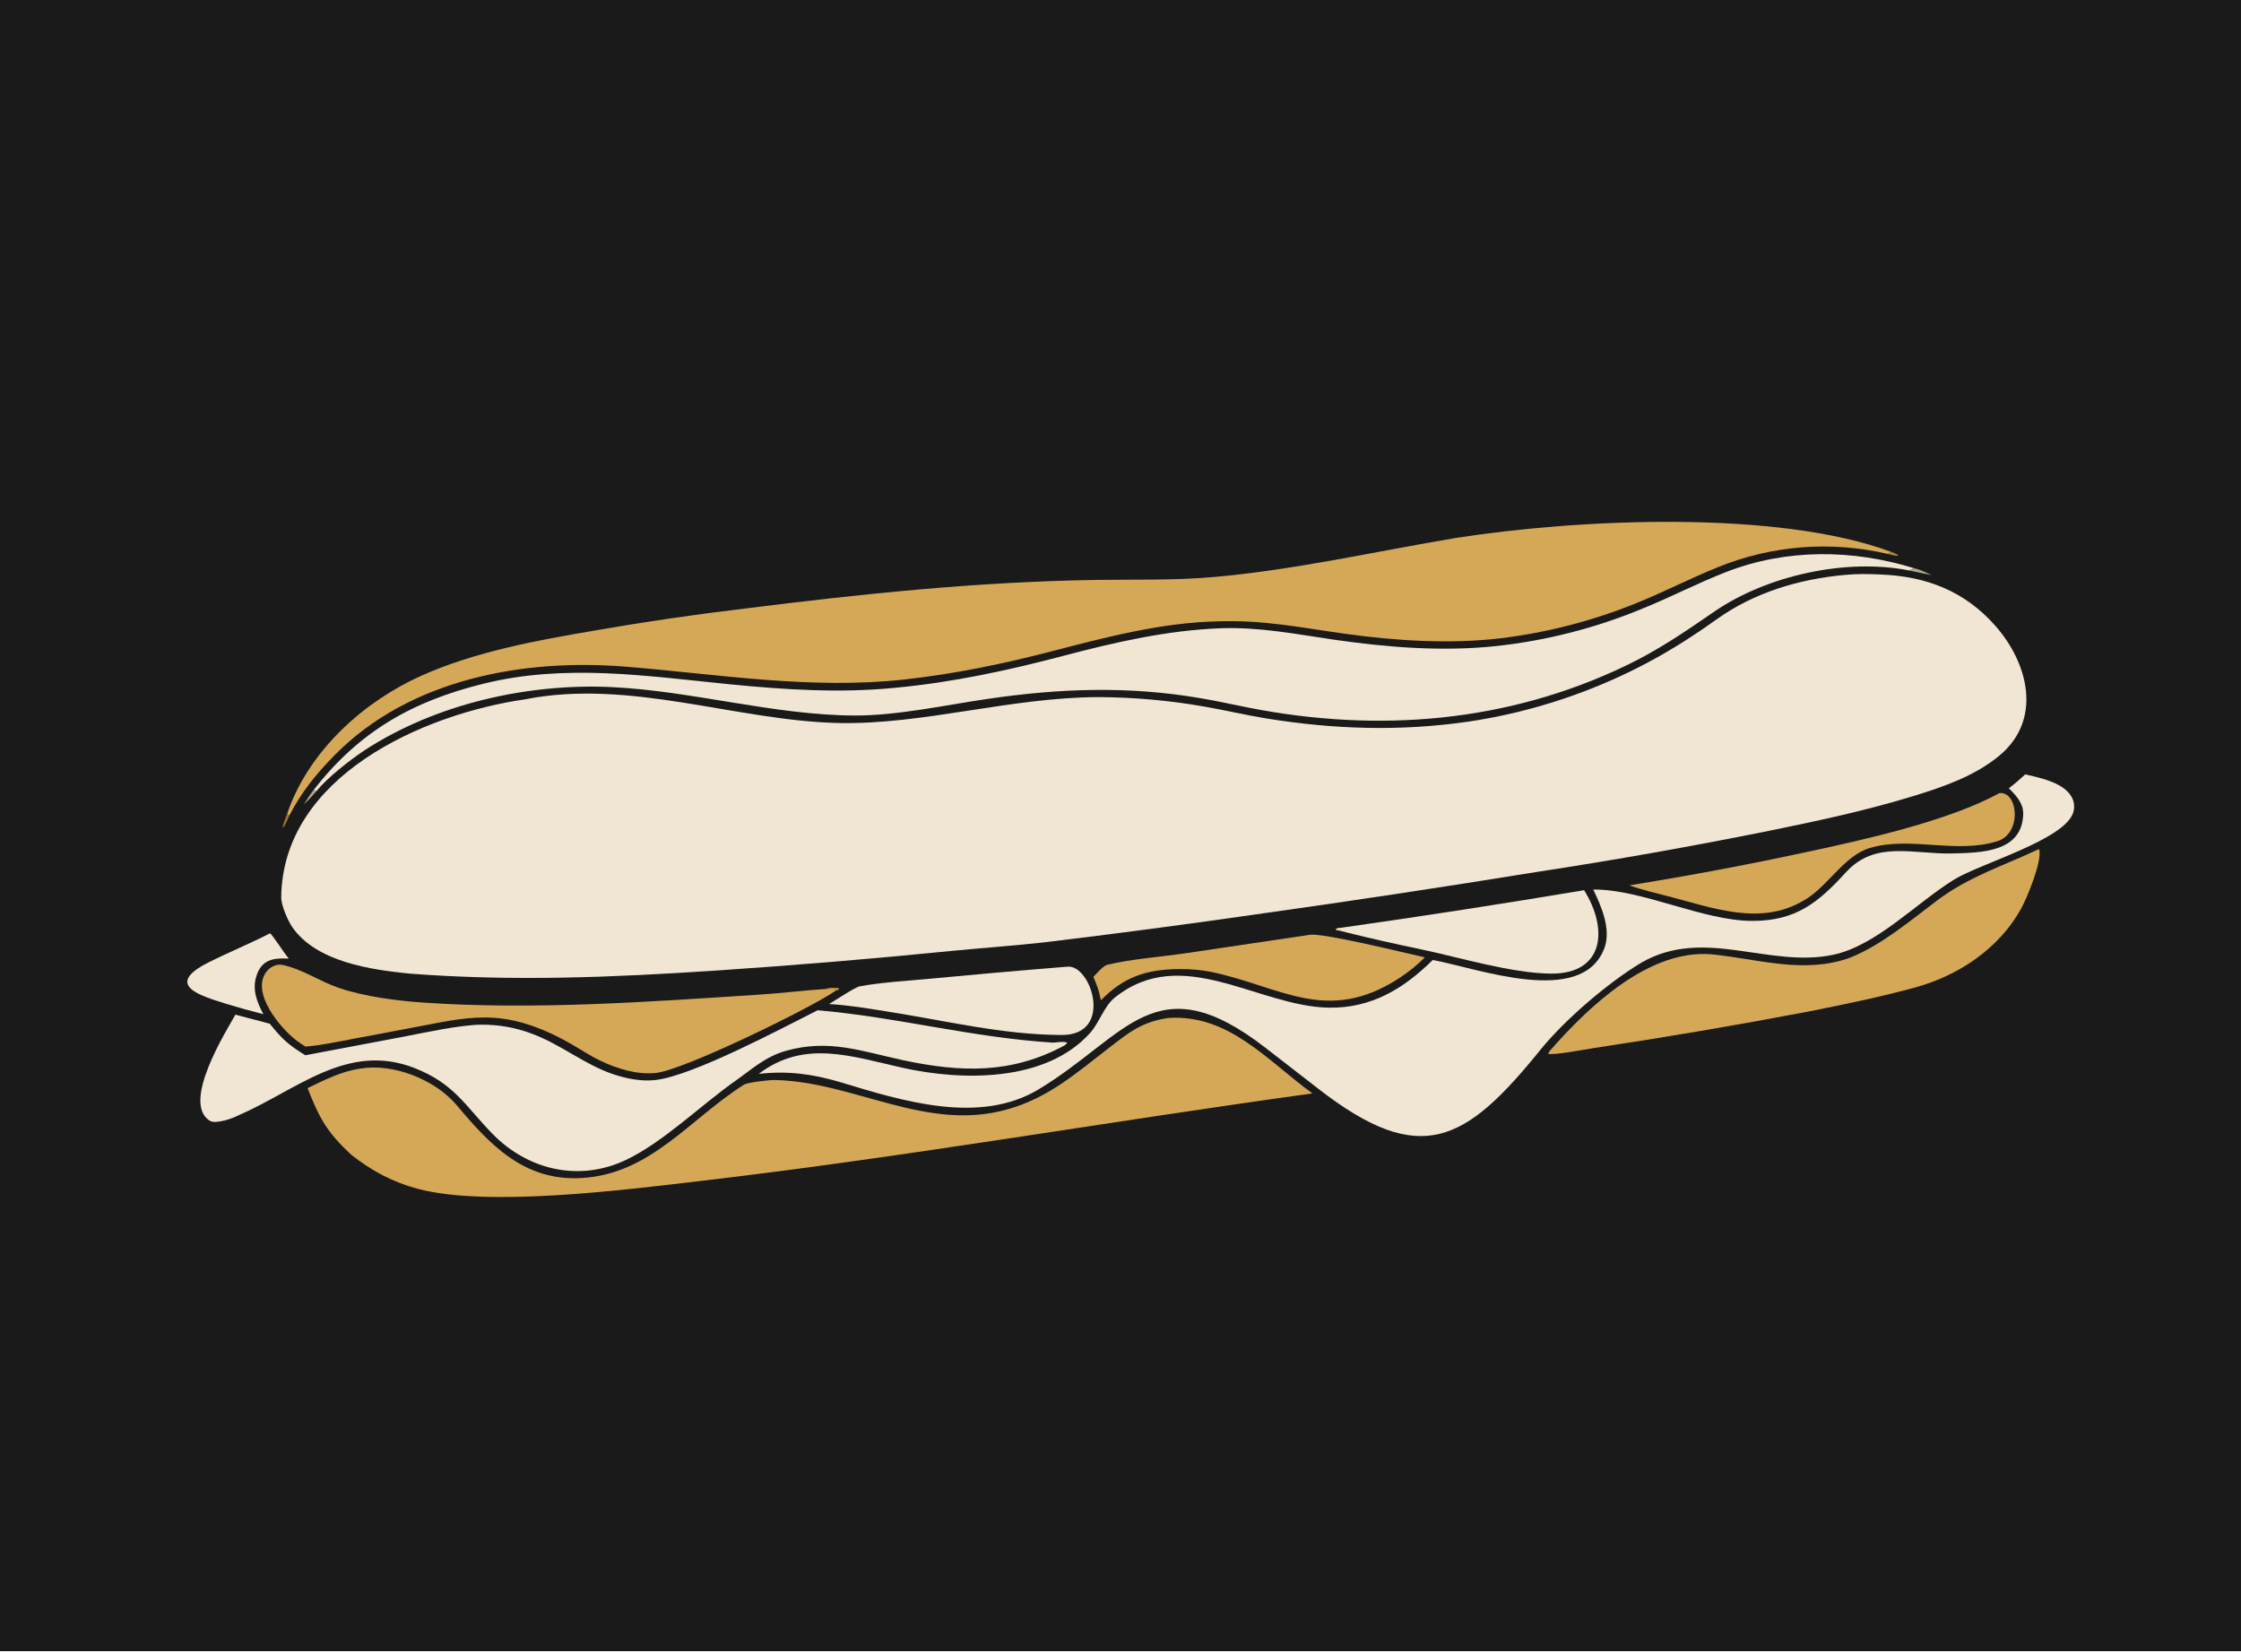
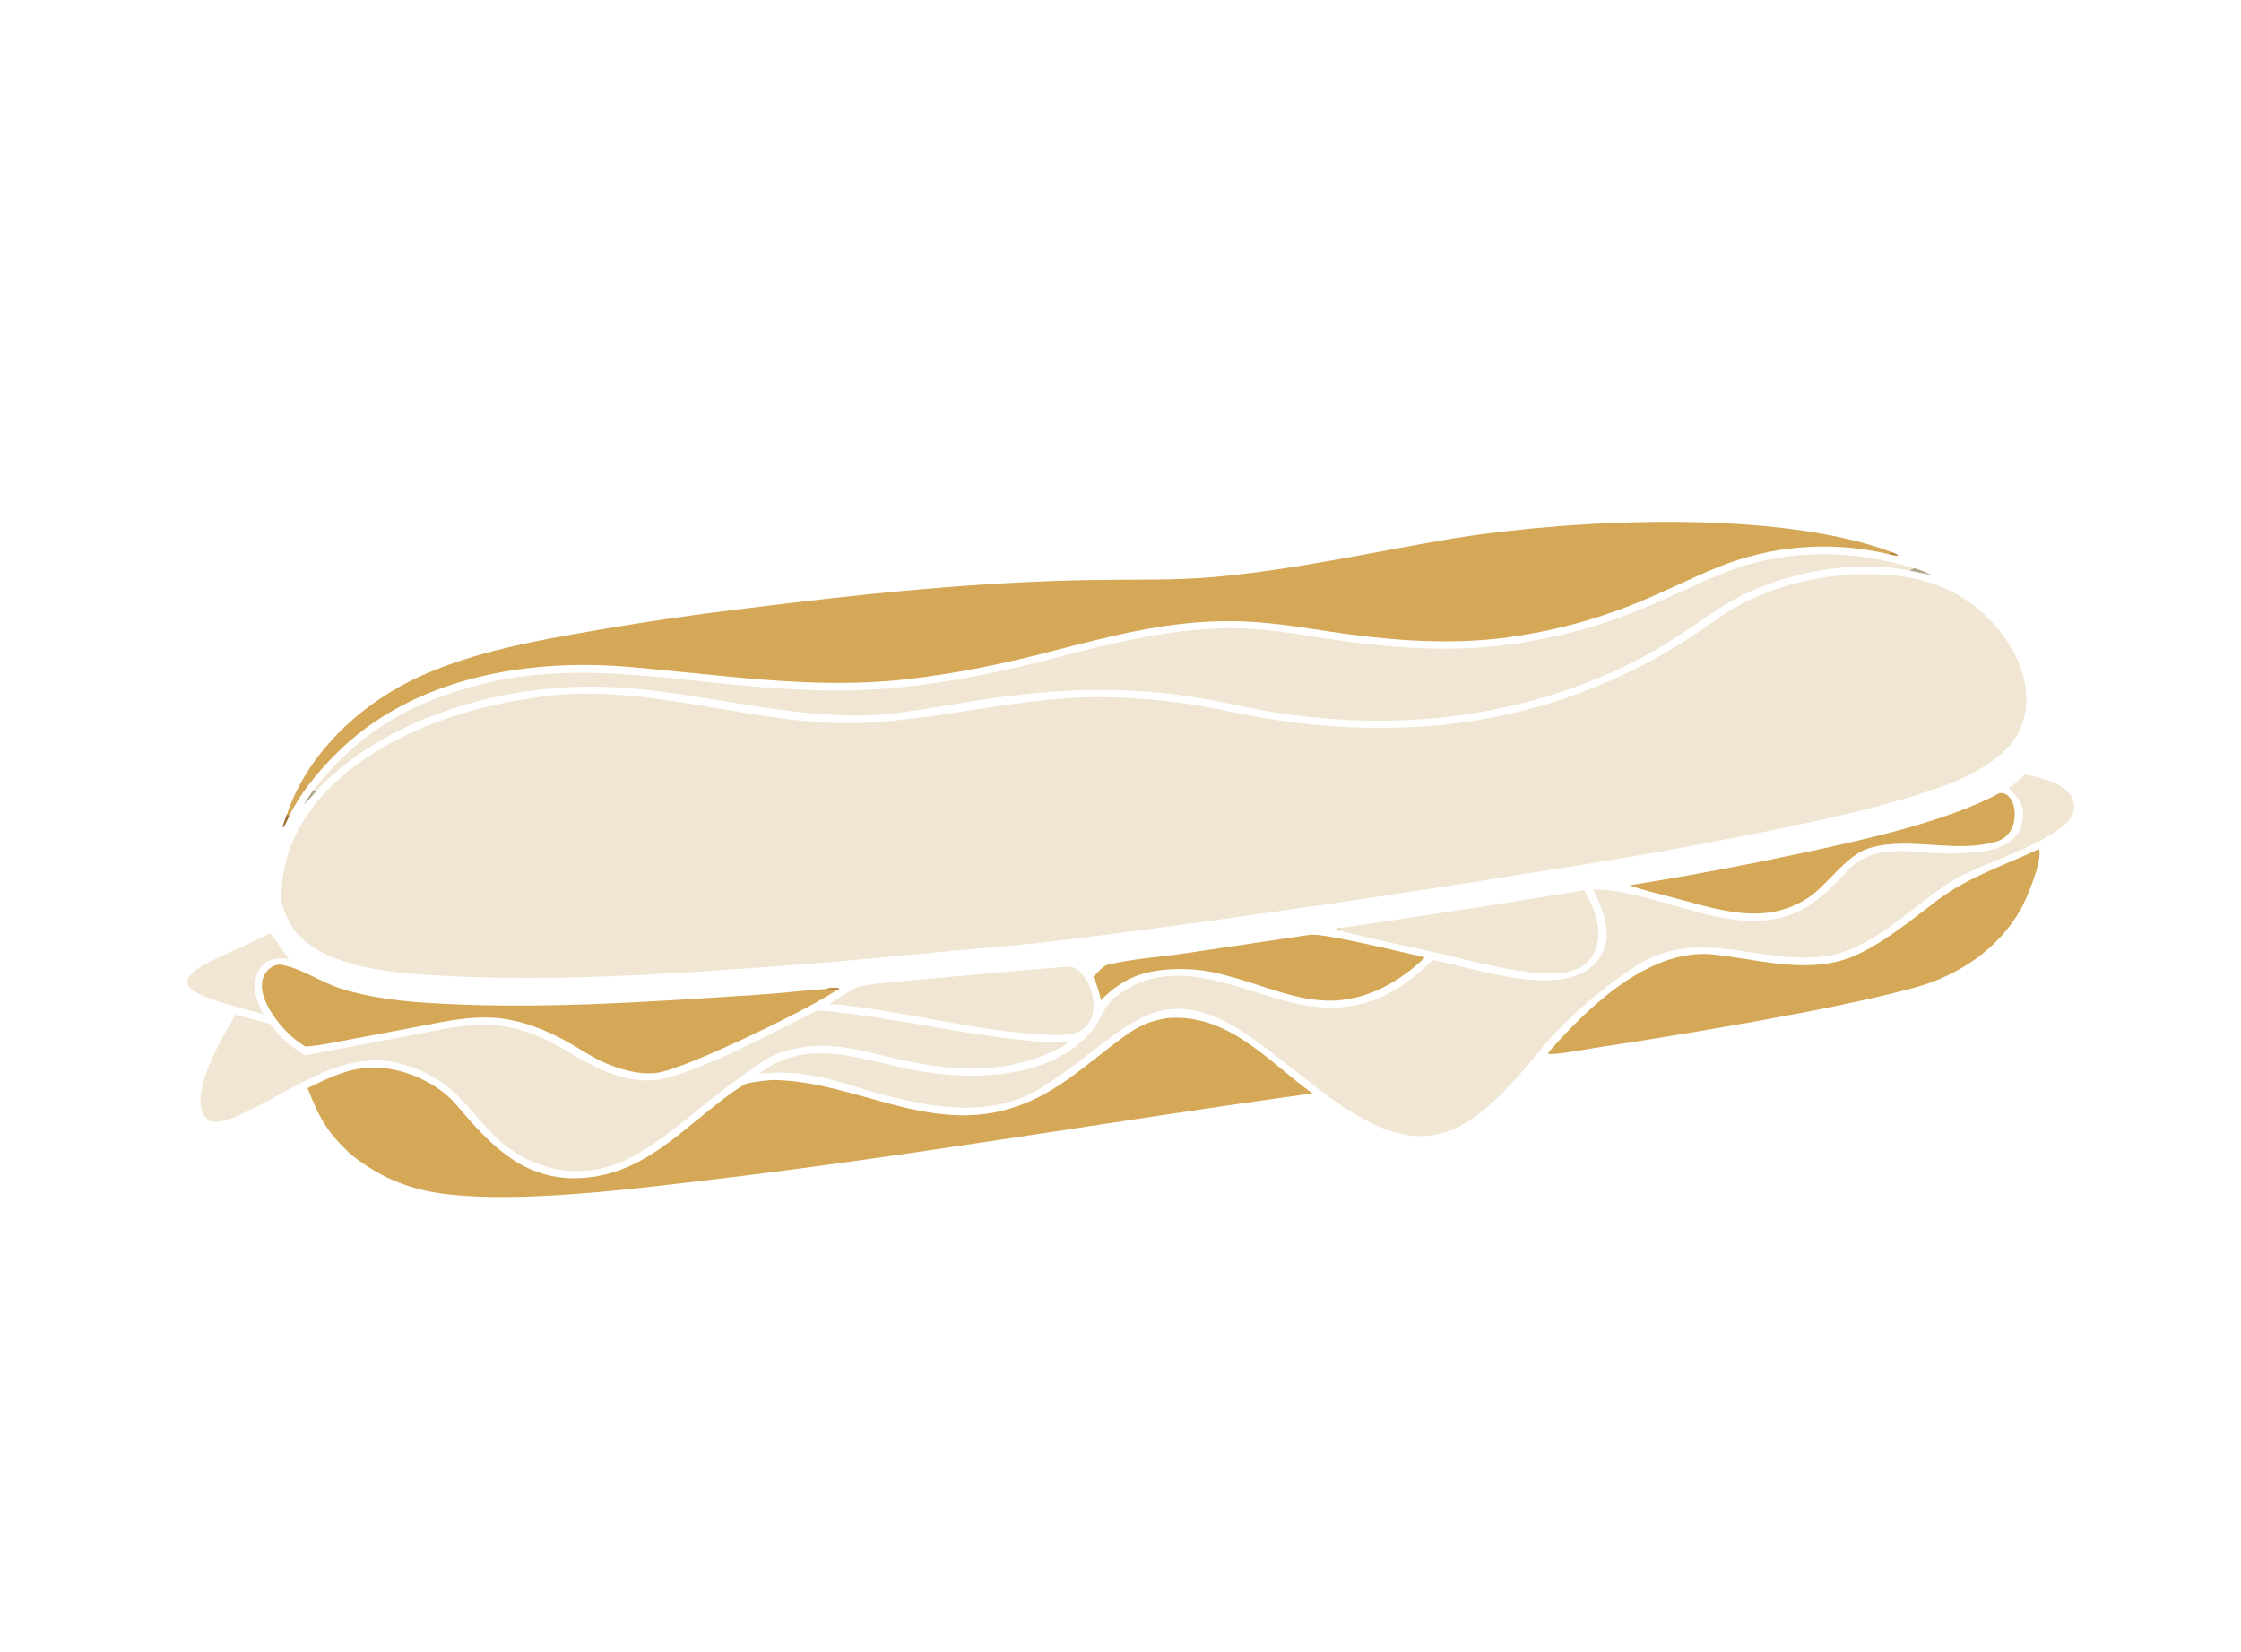
<svg xmlns="http://www.w3.org/2000/svg" width="1216" height="896" viewBox="0 0 1216 896">
-   <path fill="#1A1A1A" d="M0 0L1216 0L1216 896L0 896L0 0Z" />
  <path fill="#F0E6D3" d="M1001.07 311.969C1007.67 311.335 1013.6 311.423 1020.19 311.732C1045.1 312.658 1066.08 320.66 1082.85 339.754C1100.73 360.102 1108.28 390.63 1084.86 410.052C1071.46 421.165 1054.46 426.979 1038.12 431.996C1012.47 439.87 986.171 445.488 959.932 450.822C918.179 459.256 876.229 466.688 834.12 473.112C782.939 481.409 731.67 489.154 680.322 496.345C642.626 501.758 604.869 506.743 567.06 511.299C550.542 513.147 533.846 514.326 517.27 515.91C474.267 520.226 431.196 523.822 388.073 526.698C331.798 530.388 278.712 532.597 222.514 528.344C201.292 526.226 171.71 522.049 158.584 503.08C156.153 499.567 152.543 491.14 152.591 486.926C153.343 421.284 229.548 387.404 285.03 379.469C341.947 368.19 399.813 391.253 455.515 392.34C501.133 393.23 548.364 378.385 596.267 378.272C615.362 378.371 634.416 380.075 653.226 383.367C664.545 385.332 675.656 387.993 687.057 389.842C723.71 395.786 759.574 396.928 796.357 391.641C832.065 386.382 866.539 374.756 898.139 357.317C909.818 350.837 920.504 343.934 931.351 336.155C951.735 321.535 976.189 314.222 1001.07 311.969Z" />
  <path fill="#D4A857" d="M155.74 441.828C156.043 440.915 156.36 440.007 156.692 439.104C168.661 406.582 197.631 380.533 228.676 366.648C257.86 353.595 290.843 347.6 322.249 342.23C349.437 337.477 376.75 333.474 404.159 330.227C467.631 322.233 530.873 315.647 594.895 314.692C616.221 314.374 637.411 314.995 658.704 313.102C702.869 309.175 746.263 299.26 789.929 291.919C856.062 281.587 964.372 276.445 1026.43 299.557L1024.22 300.562C993.497 293.375 961.297 295.908 932.072 307.81C917.218 313.8 902.7 321.348 887.716 327.363C864.261 336.856 839.661 343.228 814.546 346.316C786.836 349.624 757.214 347.725 729.586 343.872C705.295 340.484 685.933 336.369 661.072 337.155C630.077 337.824 600.452 345.705 570.632 353.411C544.167 360.296 518.187 365.664 490.993 368.692C440.382 374.328 390.223 365.907 339.935 361.791C284.1 357.222 222.48 368.371 181.738 409.619C171.616 419.867 163.552 429.811 156.943 442.632L155.74 441.828Z" />
  <path fill="#F0E6D3" d="M1098.93 420.205L1100.18 420.49C1108 422.309 1119.71 424.894 1123.98 432.256C1125.55 434.911 1125.89 438.118 1124.91 441.042C1120.09 455.79 1074.35 468.606 1060.28 477.313C1039.82 489.971 1018.06 513.193 994.642 518.113C959.653 525.464 924.56 502.743 890.564 522.412C872.588 533.196 849.061 553.336 835.851 569.665C795.164 619.957 770.885 633.857 715.511 590.94L686.724 568.616C627.064 522.426 611.807 561.988 563.707 591.047C531.455 610.533 489.641 597.448 455.781 587.168C440.639 582.744 427.378 580.949 411.693 582.733C436.334 563.963 461.91 573.175 489.493 579.361C521.622 586.567 567.114 587.428 591.311 560.732C596.42 555.249 598.97 546.088 604.865 541.354C641.394 512.019 682.362 546.058 720.897 546.786C744.302 547.229 761.855 536.282 777.44 520.916C801.982 525.47 858.049 546.549 870.454 514.8C874.457 504.556 869.01 491.954 864.519 482.707C890.563 482.383 923.878 499.658 950.785 499.711C974.598 499.758 986.673 489.688 1001.71 473.255C1017.72 455.782 1038.37 463.705 1059.54 463.104C1074.34 462.683 1097.56 462.769 1097.82 441.432C1097.88 435.922 1093.86 431.42 1090.01 427.776C1093.4 425.177 1095.78 423.099 1098.93 420.205Z" />
  <path fill="#D4A857" d="M633.865 552.398C666.72 550.198 687.296 575.265 712.167 593.322C601.294 608.582 490.866 627.914 379.69 640.896C339.358 645.606 264.453 655.245 226.434 645.031C212.972 641.415 201.377 635.15 190.496 626.544C177.447 614.363 173.29 606.802 166.892 590.456C176.385 585.93 185.186 581.313 195.675 579.834C213.357 576.898 235.688 585.693 247.427 599.265C265.791 621.158 284.236 640.977 315.443 639.254C352.937 637.184 374.223 607.233 403.632 588.608C405.679 587.312 417.469 585.999 420.165 586.048C463.392 586.833 502.833 614.742 547.187 601.818C569.143 595.548 584.101 582.189 601.859 568.531C612.971 559.983 619.524 554.55 633.865 552.398Z" />
  <path fill="#F0E6D3" d="M170.196 428.671C194.776 397.035 223.551 380.571 262.417 370.987C306.969 360.001 350.906 366.847 395.684 371.286C425.744 374.266 456.225 376.223 486.331 373.161C517.277 370.205 547.007 363.796 577.007 355.876C604.945 348.507 633.413 341.99 662.384 340.919C683.037 340.156 703.313 344.083 723.63 347.086C752.809 351.287 782.55 353.707 811.967 350.567C839.386 347.58 866.235 340.673 891.691 330.056C906.801 323.927 921.219 316.386 936.562 310.417C969.348 297.661 1005.17 298.007 1038.59 308.328L1036.11 309.585C1001.83 302.744 958.774 312.228 930.165 331.898C914.228 342.856 900.037 352.649 882.332 361.155C817.852 392.135 747.88 397.679 678.261 384.151C669.325 382.415 660.462 380.363 651.592 378.902C612.248 372.099 574.598 373.519 535.259 379.343C512.648 382.691 486.608 388.32 464.04 388.269C420.394 388.17 375.617 374.939 332.064 372.854C286.45 370.671 236.541 381.936 198.032 406.993C190.061 412.238 177.643 421.986 171.682 429.301L170.196 428.671Z" />
  <path fill="#F0E6D3" d="M443.687 548.193C487.285 552.003 527.957 563.11 571.492 565.776C573.519 565.606 577.613 564.959 579.139 565.846C578.636 566.372 578.294 566.754 577.742 567.231C548.84 582.836 521.652 582.045 489.858 575.27C467.666 570.541 450.092 563.605 426.561 570.186C415.37 573.315 408.185 580.055 399.1 586.456C380.487 599.568 360 619.666 339.958 629.278C314.441 641.515 286.475 635.065 267.047 615.079C252.486 600.099 246.427 587.918 224.826 579.516C188.438 565.364 161.146 591.47 129.456 605.189C126.506 606.787 117.04 610.213 113.798 608.148C98.249 598.242 122.935 559.262 127.725 550.583L146.38 555.503C153.102 563.83 156.318 566.855 165.688 572.623L218.541 562.632C230.443 560.344 249.474 556.153 261.038 556.033C270.524 555.93 279.945 557.614 288.808 560.996C304.357 566.776 317.327 577.767 332.885 582.953C340.085 585.353 348.012 586.92 355.619 586.06C375.974 583.759 423.799 558.178 443.687 548.193Z" />
  <path fill="#D4A857" d="M1106.21 460.796L1106.57 461.195C1107.96 467.613 1100.06 486.993 1096.58 493.241C1084.53 514.89 1062.63 529.433 1039.06 535.868C1019.93 541.09 999.947 545.203 980.461 549.055C942.101 556.346 903.604 562.891 864.99 568.687C861.061 569.281 842.131 572.914 840.006 571.747L840.913 570.257C862.015 546.216 894.628 514.977 928.807 517.842C953.886 520.355 978.913 528.738 1003.89 519.66C1020.88 512.852 1036.45 499.668 1051.12 488.61C1068.37 475.611 1086.79 469.977 1106.21 460.796Z" />
  <path fill="#D4A857" d="M165.722 567.929C163.856 566.776 162.055 565.521 160.327 564.168C152.516 558.131 135.824 538.777 144.582 527.276C146.431 524.847 149.933 522.923 153.138 523.579C163.843 525.771 173.442 532.492 183.777 536.038C197.755 540.818 215.573 543.095 230.199 544.076C290.659 548.134 351.964 543.616 412.332 539.7C424.436 538.915 436.453 537.391 448.456 536.62C450.903 535.49 458.669 536.105 453.632 537.498C439.292 547.418 371.479 580.392 356.164 582.194C346.086 583.38 335.004 579.999 326.002 575.703C320.317 572.99 314.994 569.42 309.529 566.284C297.11 559.157 282.907 553.359 268.542 552.323C255.195 551.36 242.669 554.027 229.666 556.529L191.54 563.732C183.425 565.252 173.81 567.319 165.722 567.929Z" />
  <path fill="#B8863E" d="M448.456 536.62C450.903 535.49 458.669 536.105 453.632 537.498C450.948 535.835 451.63 537.442 448.456 536.62Z" />
  <path fill="#F0E6D3" d="M727.699 503.444C771.735 497.195 815.692 490.398 859.558 483.054C872.996 504.579 870.169 528.616 841.422 528.319C819.994 528.098 792.088 519.545 771.024 515.135C757.89 512.385 743.736 509.258 730.932 506.028L726.9 504.991C726.396 504.867 725.23 504.737 724.87 504.344C724.886 503.647 727.249 503.5 727.699 503.444Z" />
  <path fill="#E8D4A8" d="M726.9 504.991C726.396 504.867 725.23 504.737 724.87 504.344C724.886 503.647 727.249 503.5 727.699 503.444L726.9 504.991Z" />
  <path fill="#D4A857" d="M1084.87 430.38C1095.01 429.119 1097.41 452.213 1083.79 456.472C1061.26 463.514 1036.7 453.617 1014.69 460.121C1000.25 464.388 991.338 481.912 978.277 488.899C954.912 502.468 929.556 492.642 905.159 486.352C899.142 484.771 889.735 482.574 884.194 480.412C916.463 475.227 948.588 469.185 980.536 462.294C1011.87 455.6 1057.39 445.46 1084.87 430.38Z" />
  <path fill="#F0E6D3" d="M579.231 524.555C592.099 523.236 604.51 561.652 576.212 561.615C543.905 561.573 512.062 553.609 480.229 548.696C470.238 547.082 459.95 545.393 449.849 544.832C453.203 542.854 463.836 535.737 466.561 535.219C477.161 533.202 491.008 532.332 501.806 531.346C527.597 528.892 553.406 526.628 579.231 524.555Z" />
  <path fill="#D4A857" d="M710.526 507.282C717.071 505.932 762.508 517.124 773.163 519.496C768.895 523.769 764.185 527.575 759.113 530.852C720.109 556.153 694.884 535.299 657.206 527.373C651.493 526.285 645.685 525.772 639.869 525.841C621.879 526.042 609.752 530.122 597.348 542.794C596.449 537.842 595.281 534.677 593.27 530.116C594.905 528.365 598.66 524.046 600.795 523.532C614.034 520.34 629.875 519.247 643.32 517.273C665.816 513.97 688.125 510.609 710.526 507.282Z" />
  <path fill="#F0E6D3" d="M146.568 506.421C148.121 507.742 154.394 517.426 156.677 520.187C148.881 519.791 142.196 520.339 139.208 529.374C136.715 536.912 139.347 543.589 142.909 550.337C136.152 548.616 129.435 546.742 122.762 544.717C109.942 540.625 88.212 534.842 112.938 522.351C123.96 516.784 135.558 512.076 146.568 506.421Z" />
  <path fill="#B2A68C" d="M1038.59 308.328C1042.46 309.21 1044.67 310.542 1048.09 312.065C1044.24 311.367 1039.98 310.412 1036.11 309.585L1038.59 308.328Z" />
  <path fill="#B2A68C" d="M170.196 428.671L171.682 429.301C169.862 431.448 167.037 434.662 164.908 436.407C166.701 433.696 168.142 431.202 170.196 428.671Z" />
  <path fill="#9E7034" d="M156.943 442.632C156.472 443.763 154.496 448.775 153.501 449.064L153.381 448.987C153.246 448.272 155.298 442.599 155.74 441.828L156.943 442.632Z" />
  <path fill="#B8863E" d="M1026.43 299.557C1027.42 299.908 1028.41 300.344 1029.36 300.791L1029.2 300.702C1029.47 300.897 1029.93 301.148 1030 301.374C1029.71 302.049 1024.92 300.731 1024.22 300.562L1026.43 299.557Z" />
</svg>
